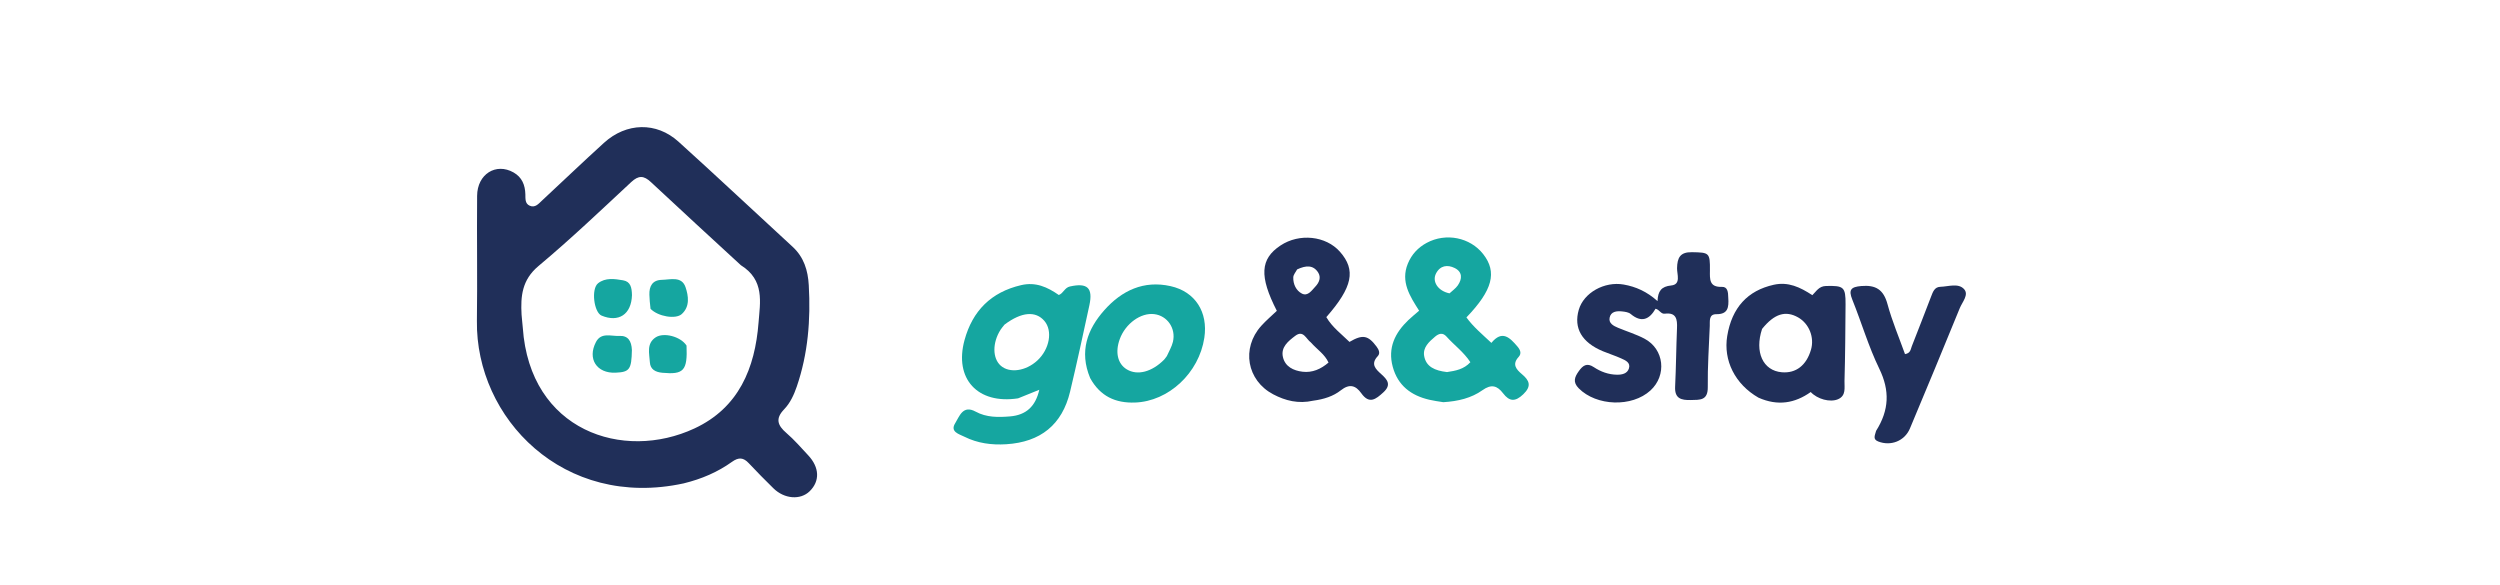
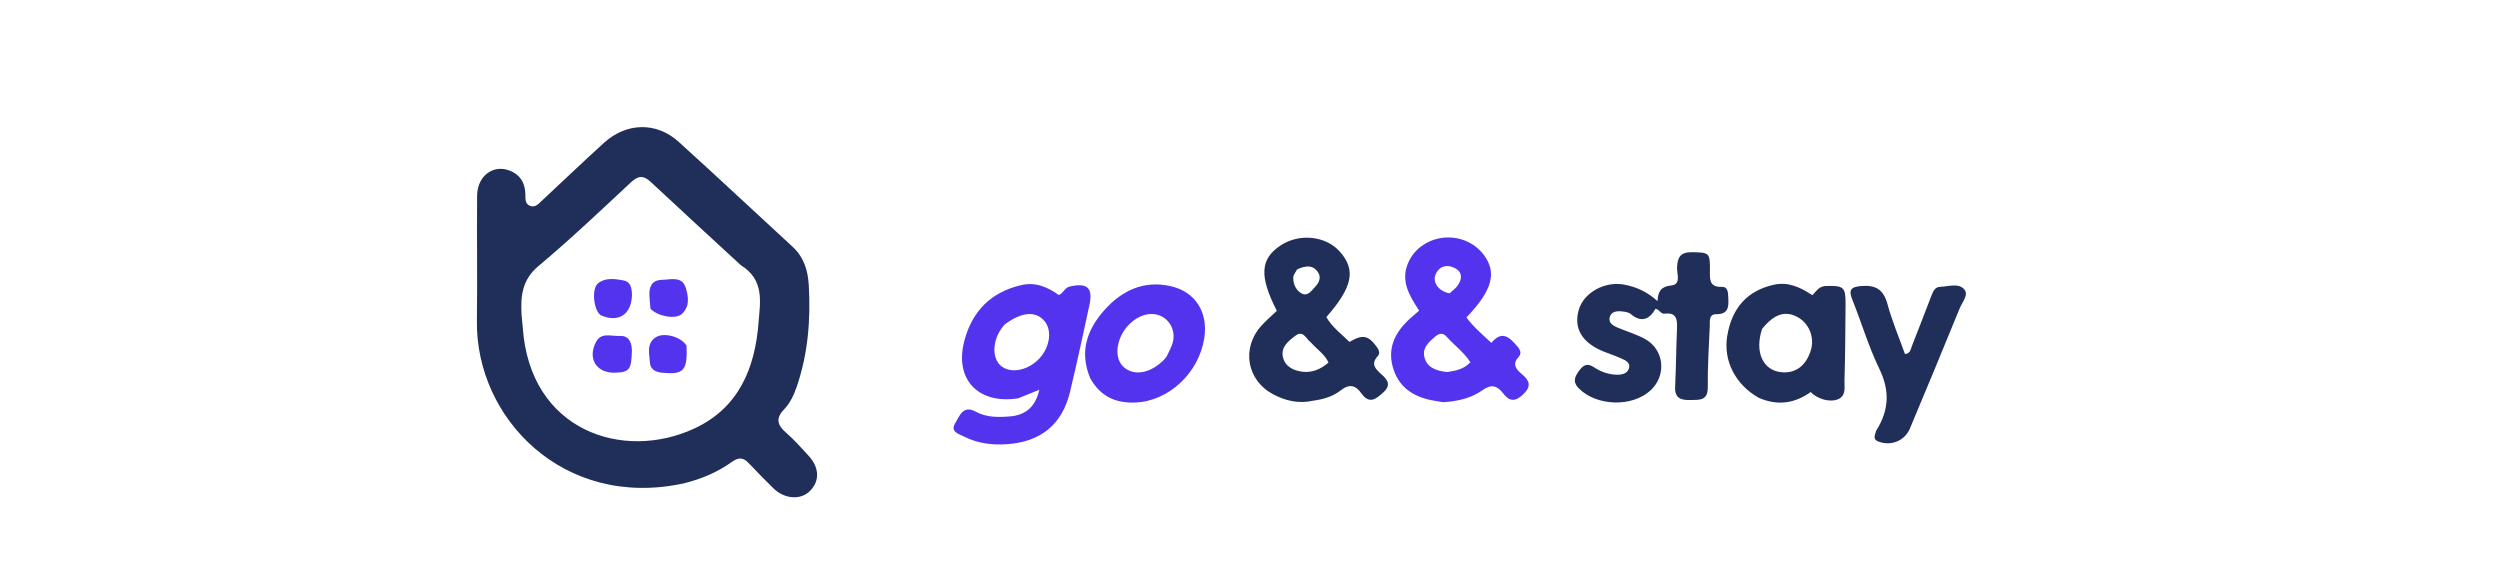
<svg xmlns="http://www.w3.org/2000/svg" version="1.1" id="Layer_1" x="0px" y="0px" width="492" height="115" viewBox="0 0 688 224" enable-background="new 0 0 688 224" xml:space="preserve">
  <path fill="#202F59" opacity="1" stroke="none" d=" M126.898,185.298   C80.846,195.306 47.149,160.255 47.648,123.032   C47.862,107.04 47.592,91.042 47.728,75.048   C47.799,66.733 54.961,62.275 61.702,66.108   C64.932,67.945 66.122,70.915 66.224,74.467   C66.271,76.12 66.033,78.033 67.879,78.853   C69.969,79.782 71.284,78.111 72.599,76.888   C80.527,69.516 88.35,62.029 96.362,54.751   C104.945,46.955 116.441,46.648 124.914,54.301   C139.62,67.585 154.052,81.171 168.647,94.578   C173.006,98.582 174.541,103.658 174.864,109.325   C175.618,122.56 174.59,135.585 170.258,148.206   C169.172,151.371 167.739,154.494 165.428,156.889   C161.989,160.454 162.868,163.036 166.269,165.964   C169.286,168.561 171.916,171.615 174.646,174.535   C179,179.19 179.183,184.417 175.207,188.309   C171.679,191.763 165.512,191.306 161.312,187.183   C158.103,184.032 154.937,180.833 151.86,177.553   C149.783,175.338 147.991,175.205 145.412,177.048   C139.958,180.949 133.843,183.597 126.898,185.298  M148.84,101.669   C137.335,91.06 125.784,80.502 114.36,69.808   C111.633,67.254 109.633,67.154 106.792,69.799   C95.098,80.688 83.51,91.727 71.261,101.968   C64.926,107.264 64.368,113.54 64.77,120.638   C64.865,122.298 65.124,123.948 65.237,125.607   C67.928,165.153 103.709,176.984 131.07,164.227   C148.022,156.322 154.261,141.18 155.61,123.646   C156.206,115.895 158.024,107.39 148.84,101.669  z" />
  <path fill="#202F59" opacity="1" stroke="none" d=" M368.244,153.594   C362.514,154.879 357.555,153.6 352.911,151.162   C342.78,145.842 340.627,133.471 348.295,124.929   C350.161,122.85 352.32,121.035 354.285,119.155   C347.494,105.879 347.904,99.261 355.708,94.095   C362.932,89.313 373.094,90.392 378.49,96.513   C384.666,103.52 383.362,110.036 373.257,121.562   C375.461,125.387 379.038,128.04 382.134,131.067   C387.209,128.098 389.275,128.521 392.517,132.865   C393.413,134.065 393.989,135.437 392.996,136.494   C390.079,139.602 392.181,141.497 394.369,143.473   C396.676,145.556 398.283,147.504 395.119,150.404   C392.221,153.061 389.721,155.044 386.671,150.754   C384.481,147.672 382.096,147.033 378.803,149.627   C375.922,151.897 372.36,153.042 368.244,153.594  M367.323,131.262   C365.505,129.957 364.462,126.365 361.337,128.741   C358.716,130.735 355.74,133.032 356.62,136.877   C357.464,140.564 360.684,142.078 364.13,142.494   C367.896,142.949 371.17,141.495 374.102,138.98   C372.648,135.775 369.841,134.093 367.323,131.262  M362.062,103.275   C361.545,104.283 360.625,105.278 360.59,106.302   C360.502,108.914 361.694,111.418 363.89,112.54   C366.191,113.716 367.704,111.278 369.097,109.81   C370.504,108.328 371.359,106.327 370.09,104.396   C368.218,101.549 365.476,101.678 362.062,103.275  z" />
-   <path fill="#15A6A0" opacity="1" stroke="none" d=" M418.095,154.172   C416.03,153.855 414.379,153.614 412.759,153.241   C405.745,151.627 400.66,147.781 398.713,140.593   C396.749,133.343 399.574,127.597 404.713,122.69   C405.906,121.55 407.201,120.517 408.831,119.104   C405.314,113.572 401.665,108.001 404.496,101.077   C405.94,97.545 408.396,94.897 411.732,93.099   C419.102,89.126 428.369,90.992 433.393,97.413   C438.802,104.327 437.012,111.218 426.963,121.675   C429.584,125.288 433.008,128.133 436.532,131.44   C440.666,126.4 443.585,129.405 446.49,132.797   C447.584,134.076 448.21,135.468 446.985,136.807   C444.357,139.679 446.058,141.593 448.24,143.433   C451.106,145.848 452.056,147.972 448.748,151.142   C445.658,154.102 443.437,153.936 441.028,150.777   C438.752,147.793 436.504,147.158 433.102,149.578   C428.845,152.607 423.759,153.828 418.095,154.172  M419.52,142.626   C422.758,142.141 425.965,141.588 428.479,138.845   C425.898,134.897 422.222,132.283 419.296,128.989   C417.868,127.383 416.373,127.848 414.956,129.044   C412.642,130.995 410.199,133.189 410.757,136.432   C411.475,140.61 414.886,142.083 419.52,142.626  M420.477,112.454   C421.552,111.445 422.836,110.581 423.658,109.397   C425.402,106.882 425.467,104.222 422.457,102.737   C419.707,101.381 416.895,101.733 415.296,104.85   C413.752,107.861 415.957,111.519 420.477,112.454  z" />
-   <path fill="#15A6A0" opacity="1" stroke="none" d=" M255.098,152.698   C239.523,155.074 230.518,145.123 234.572,130.351   C237.644,119.157 244.741,111.984 256.287,109.298   C261.892,107.993 266.362,110.063 270.71,113.081   C272.496,112.42 272.907,110.275 274.973,109.815   C281.661,108.325 283.883,110.319 282.421,117.06   C280.026,128.101 277.661,139.151 275.031,150.136   C271.995,162.818 263.704,169.472 250.546,170.294   C244.952,170.644 239.547,169.921 234.523,167.41   C232.491,166.395 228.919,165.546 230.994,162.227   C232.604,159.652 233.904,155.097 238.822,157.788   C242.979,160.063 247.5,159.989 251.989,159.622   C258.201,159.115 261.792,155.775 263.231,149.409   C260.581,150.488 258.037,151.525 255.098,152.698  M249.91,124.425   C249.399,125.078 248.829,125.695 248.386,126.392   C245.204,131.399 245.246,137.348 248.454,140.182   C251.823,143.159 258.066,142.275 262.481,138.196   C267.19,133.847 268.438,126.798 265.171,123.006   C261.847,119.147 256.493,119.487 249.91,124.425  z" />
+   <path fill="#5333ED" opacity="1" stroke="none" d=" M418.095,154.172   C416.03,153.855 414.379,153.614 412.759,153.241   C405.745,151.627 400.66,147.781 398.713,140.593   C396.749,133.343 399.574,127.597 404.713,122.69   C405.906,121.55 407.201,120.517 408.831,119.104   C405.314,113.572 401.665,108.001 404.496,101.077   C405.94,97.545 408.396,94.897 411.732,93.099   C419.102,89.126 428.369,90.992 433.393,97.413   C438.802,104.327 437.012,111.218 426.963,121.675   C429.584,125.288 433.008,128.133 436.532,131.44   C440.666,126.4 443.585,129.405 446.49,132.797   C447.584,134.076 448.21,135.468 446.985,136.807   C444.357,139.679 446.058,141.593 448.24,143.433   C451.106,145.848 452.056,147.972 448.748,151.142   C445.658,154.102 443.437,153.936 441.028,150.777   C438.752,147.793 436.504,147.158 433.102,149.578   C428.845,152.607 423.759,153.828 418.095,154.172  M419.52,142.626   C422.758,142.141 425.965,141.588 428.479,138.845   C425.898,134.897 422.222,132.283 419.296,128.989   C417.868,127.383 416.373,127.848 414.956,129.044   C412.642,130.995 410.199,133.189 410.757,136.432   C411.475,140.61 414.886,142.083 419.52,142.626  M420.477,112.454   C421.552,111.445 422.836,110.581 423.658,109.397   C425.402,106.882 425.467,104.222 422.457,102.737   C419.707,101.381 416.895,101.733 415.296,104.85   C413.752,107.861 415.957,111.519 420.477,112.454  z" />
+   <path fill="#5333ED" opacity="1" stroke="none" d=" M255.098,152.698   C239.523,155.074 230.518,145.123 234.572,130.351   C237.644,119.157 244.741,111.984 256.287,109.298   C261.892,107.993 266.362,110.063 270.71,113.081   C272.496,112.42 272.907,110.275 274.973,109.815   C281.661,108.325 283.883,110.319 282.421,117.06   C280.026,128.101 277.661,139.151 275.031,150.136   C271.995,162.818 263.704,169.472 250.546,170.294   C244.952,170.644 239.547,169.921 234.523,167.41   C232.491,166.395 228.919,165.546 230.994,162.227   C232.604,159.652 233.904,155.097 238.822,157.788   C242.979,160.063 247.5,159.989 251.989,159.622   C258.201,159.115 261.792,155.775 263.231,149.409   C260.581,150.488 258.037,151.525 255.098,152.698  M249.91,124.425   C249.399,125.078 248.829,125.695 248.386,126.392   C245.204,131.399 245.246,137.348 248.454,140.182   C251.823,143.159 258.066,142.275 262.481,138.196   C267.19,133.847 268.438,126.798 265.171,123.006   C261.847,119.147 256.493,119.487 249.91,124.425  z" />
  <path fill="#202F59" opacity="1" stroke="none" d=" M527.333,114.099   C527.606,117.891 527.186,120.485 522.784,120.44   C519.817,120.41 520.323,123.026 520.246,124.941   C519.934,132.754 519.381,140.572 519.482,148.381   C519.549,153.6 516.446,153.263 512.958,153.347   C509.296,153.435 506.744,152.789 506.962,148.25   C507.322,140.774 507.37,133.284 507.683,125.805   C507.826,122.395 507.437,119.689 503.023,120.246   C501.466,120.442 501.009,118.697 499.459,118.346   C497.11,122.452 494.071,123.83 489.938,120.367   C489.128,119.688 487.784,119.503 486.655,119.38   C484.574,119.152 482.313,119.373 481.847,121.814   C481.438,123.955 483.369,124.937 485.095,125.657   C488.468,127.064 492.012,128.132 495.226,129.83   C502.785,133.821 503.854,143.847 497.523,149.664   C490.42,156.19 476.813,155.705 470.027,148.862   C467.655,146.47 468.421,144.557 470.021,142.3   C471.572,140.113 473.114,138.957 475.786,140.733   C478.444,142.498 481.418,143.594 484.677,143.639   C486.611,143.666 488.6,143.233 489.24,141.283   C490,138.967 487.893,138.116 486.264,137.378   C483.996,136.351 481.601,135.608 479.299,134.651   C471.188,131.28 468,125.788 470.025,118.765   C471.907,112.239 479.847,107.772 487.236,109.072   C491.905,109.895 496.103,111.752 500.22,115.421   C500.376,111.578 501.679,109.813 505.47,109.429   C509.314,109.04 507.658,105.143 507.706,102.805   C507.787,98.786 508.867,96.594 513.43,96.674   C520.025,96.79 520.372,96.843 520.304,103.693   C520.27,107.043 520.011,110.14 524.905,109.969   C527.057,109.893 527.299,111.89 527.333,114.099  z" />
  <path fill="#202F59" opacity="1" stroke="none" d=" M538.907,152.433   C529.923,147.286 525.394,138.138 526.935,128.804   C528.73,117.927 534.736,111.393 544.773,109.16   C550.303,107.929 554.866,110.066 559.56,113.153   C561.073,111.714 562.041,109.693 564.819,109.628   C571.541,109.472 572.342,109.924 572.296,116.635   C572.229,126.454 572.165,136.275 571.889,146.089   C571.82,148.558 572.602,151.681 569.382,153.047   C566.348,154.334 561.507,153.021 558.943,150.277   C552.863,154.591 546.294,155.72 538.907,152.433  M540.296,126.085   C537.36,134.959 540.621,142.098 547.887,142.704   C553.286,143.154 557.28,140.063 559.041,134.072   C560.435,129.328 558.32,124.035 554.076,121.648   C549.344,118.986 545.047,120.186 540.296,126.085  z" />
-   <path fill="#15A6A0" opacity="1" stroke="none" d=" M282.723,144.914   C278.458,134.678 281.672,126.185 288.202,118.852   C294.843,111.395 303.236,107.378 313.538,109.683   C323.009,111.802 327.985,119.619 326.492,129.498   C324.454,142.981 312.785,153.865 299.899,154.308   C292.488,154.563 286.594,151.967 282.723,144.914  M312.126,136.504   C312.923,134.682 314.013,132.928 314.459,131.023   C315.672,125.847 312.299,121.022 307.29,120.415   C302.133,119.789 296.256,124.043 294.082,129.973   C292.233,135.016 293.258,139.461 296.758,141.584   C300.815,144.044 306.356,142.613 311.067,137.88   C311.3,137.646 311.483,137.361 312.126,136.504  z" />
+   <path fill="#5333ED" opacity="1" stroke="none" d=" M282.723,144.914   C278.458,134.678 281.672,126.185 288.202,118.852   C294.843,111.395 303.236,107.378 313.538,109.683   C323.009,111.802 327.985,119.619 326.492,129.498   C324.454,142.981 312.785,153.865 299.899,154.308   C292.488,154.563 286.594,151.967 282.723,144.914  M312.126,136.504   C312.923,134.682 314.013,132.928 314.459,131.023   C315.672,125.847 312.299,121.022 307.29,120.415   C302.133,119.789 296.256,124.043 294.082,129.973   C292.233,135.016 293.258,139.461 296.758,141.584   C300.815,144.044 306.356,142.613 311.067,137.88   C311.3,137.646 311.483,137.361 312.126,136.504  z" />
{/* y */}
                <path fill="#202F59" opacity="1" stroke="none" d=" M584.001,165.163   C589.035,157.192 589.299,149.716 585.231,141.352   C581.1,132.858 578.431,123.663 574.888,114.869   C573.35,111.053 574.356,109.986 578.323,109.645   C583.877,109.167 586.86,111.009 588.369,116.578   C590.136,123.107 592.814,129.389 595.083,135.741   C597.24,135.416 597.249,133.844 597.691,132.729   C600.204,126.387 602.635,120.013 605.097,113.652   C605.764,111.928 606.378,110.009 608.625,109.941   C611.72,109.848 615.492,108.428 617.701,110.801   C619.69,112.939 617.031,115.78 616.077,118.126   C609.807,133.535 603.401,148.889 596.978,164.236   C594.953,169.074 589.631,171.126 584.814,169.231   C582.614,168.366 583.576,166.91 584.001,165.163  z" />
{/* windows */}
-                 <path fill="#15A6A0" opacity="1" stroke="none" d=" M107.09,113.151   C106.853,120.582 101.928,123.707 95.434,120.978   C92.5,119.746 91.362,110.724 94.114,108.569   C96.924,106.369 100.398,106.891 103.672,107.45   C106.595,107.95 107.026,110.26 107.09,113.151  z" />
-   <path fill="#15A6A0" opacity="1" stroke="none" d=" M107.062,134.187   C106.916,141.636 106.16,142.629 100.801,142.861   C93.584,143.173 89.915,137.568 93.281,131.116   C95.287,127.272 99.112,128.944 102.227,128.77   C105.563,128.583 106.906,130.668 107.062,134.187  z" />
-   <path fill="#15A6A0" opacity="1" stroke="none" d=" M128.008,132.476   C128.419,142.097 126.911,143.654 118.726,142.894   C116.083,142.649 114.104,141.598 113.95,138.864   C113.761,135.524 112.563,131.695 116.175,129.316   C119.233,127.303 125.755,128.965 128.008,132.476  z" />
-   <path fill="#15A6A0" opacity="1" stroke="none" d=" M114.208,118.379   C113.951,116.31 113.822,114.653 113.766,112.994   C113.655,109.693 114.947,107.357 118.516,107.276   C121.85,107.201 126.175,105.769 127.635,110.121   C128.744,113.427 129.377,117.495 126.176,120.39   C123.878,122.468 117.109,121.367 114.208,118.379  z" />
+                 <path fill="#5333ED" opacity="1" stroke="none" d=" M107.09,113.151   C106.853,120.582 101.928,123.707 95.434,120.978   C92.5,119.746 91.362,110.724 94.114,108.569   C96.924,106.369 100.398,106.891 103.672,107.45   C106.595,107.95 107.026,110.26 107.09,113.151  z" />
+   <path fill="#5333ED" opacity="1" stroke="none" d=" M107.062,134.187   C106.916,141.636 106.16,142.629 100.801,142.861   C93.584,143.173 89.915,137.568 93.281,131.116   C95.287,127.272 99.112,128.944 102.227,128.77   C105.563,128.583 106.906,130.668 107.062,134.187  z" />
+   <path fill="#5333ED" opacity="1" stroke="none" d=" M128.008,132.476   C128.419,142.097 126.911,143.654 118.726,142.894   C116.083,142.649 114.104,141.598 113.95,138.864   C113.761,135.524 112.563,131.695 116.175,129.316   C119.233,127.303 125.755,128.965 128.008,132.476  z" />
+   <path fill="#5333ED" opacity="1" stroke="none" d=" M114.208,118.379   C113.951,116.31 113.822,114.653 113.766,112.994   C113.655,109.693 114.947,107.357 118.516,107.276   C121.85,107.201 126.175,105.769 127.635,110.121   C128.744,113.427 129.377,117.495 126.176,120.39   C123.878,122.468 117.109,121.367 114.208,118.379  z" />
</svg>
